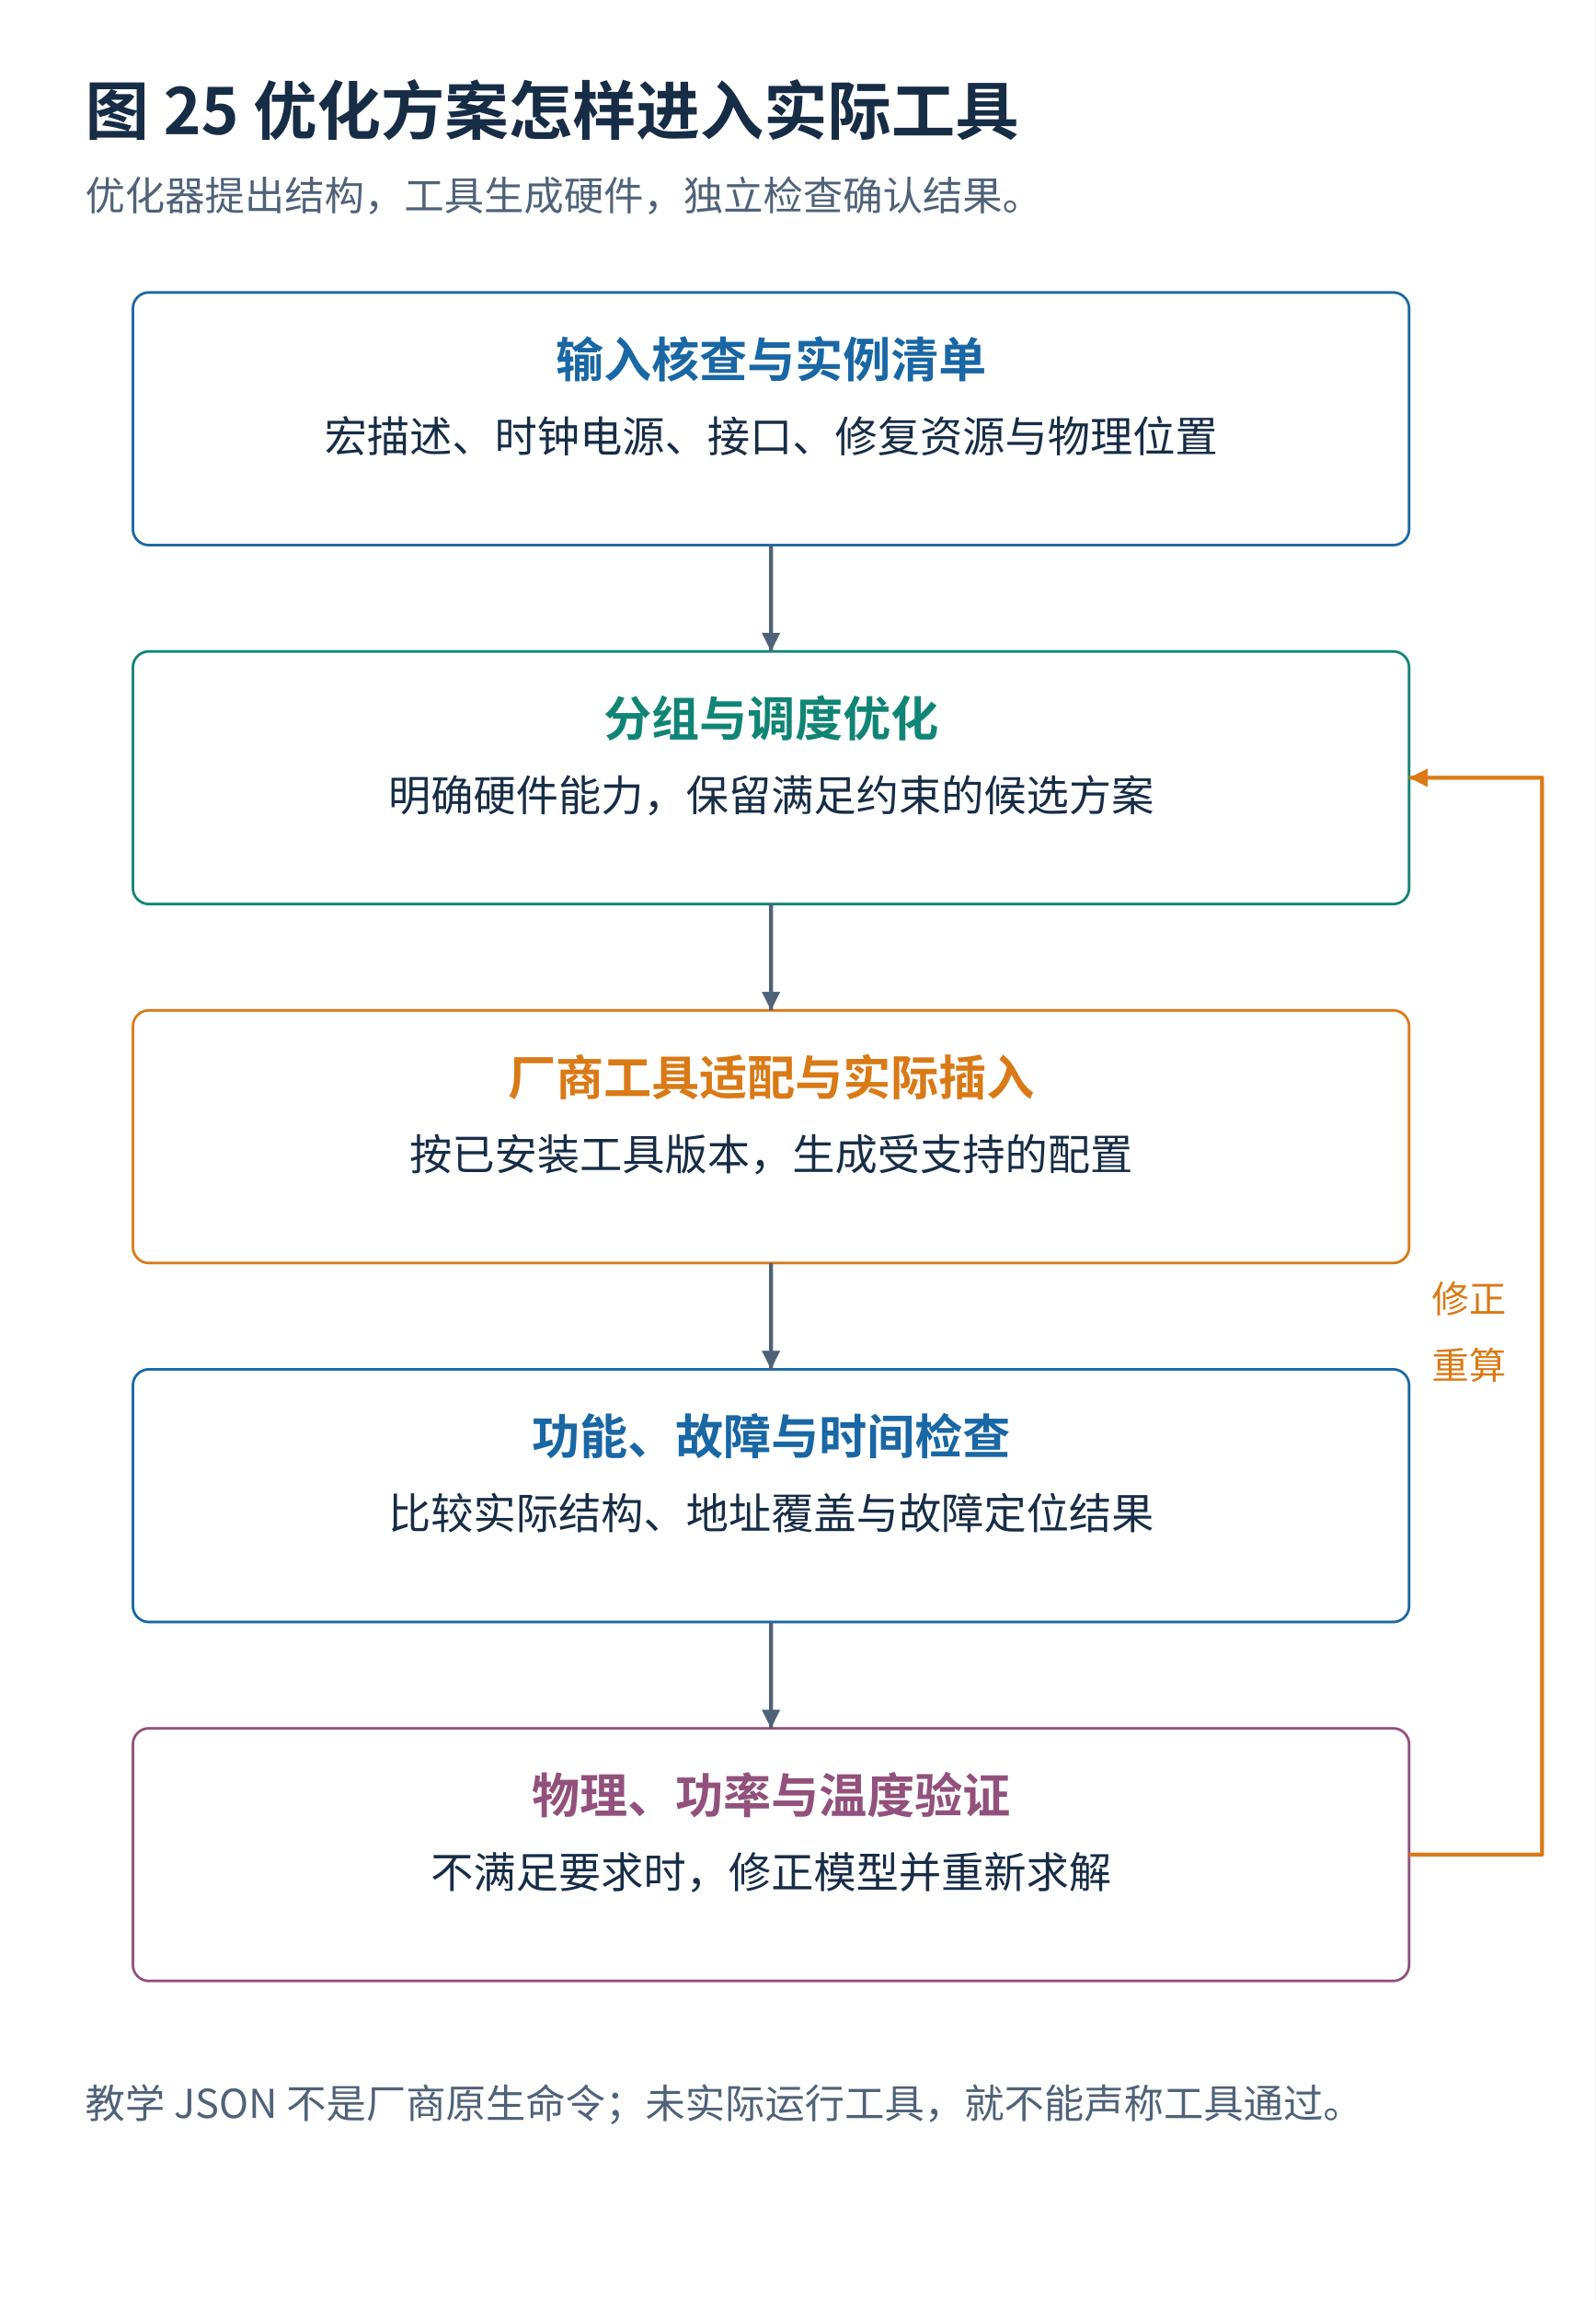
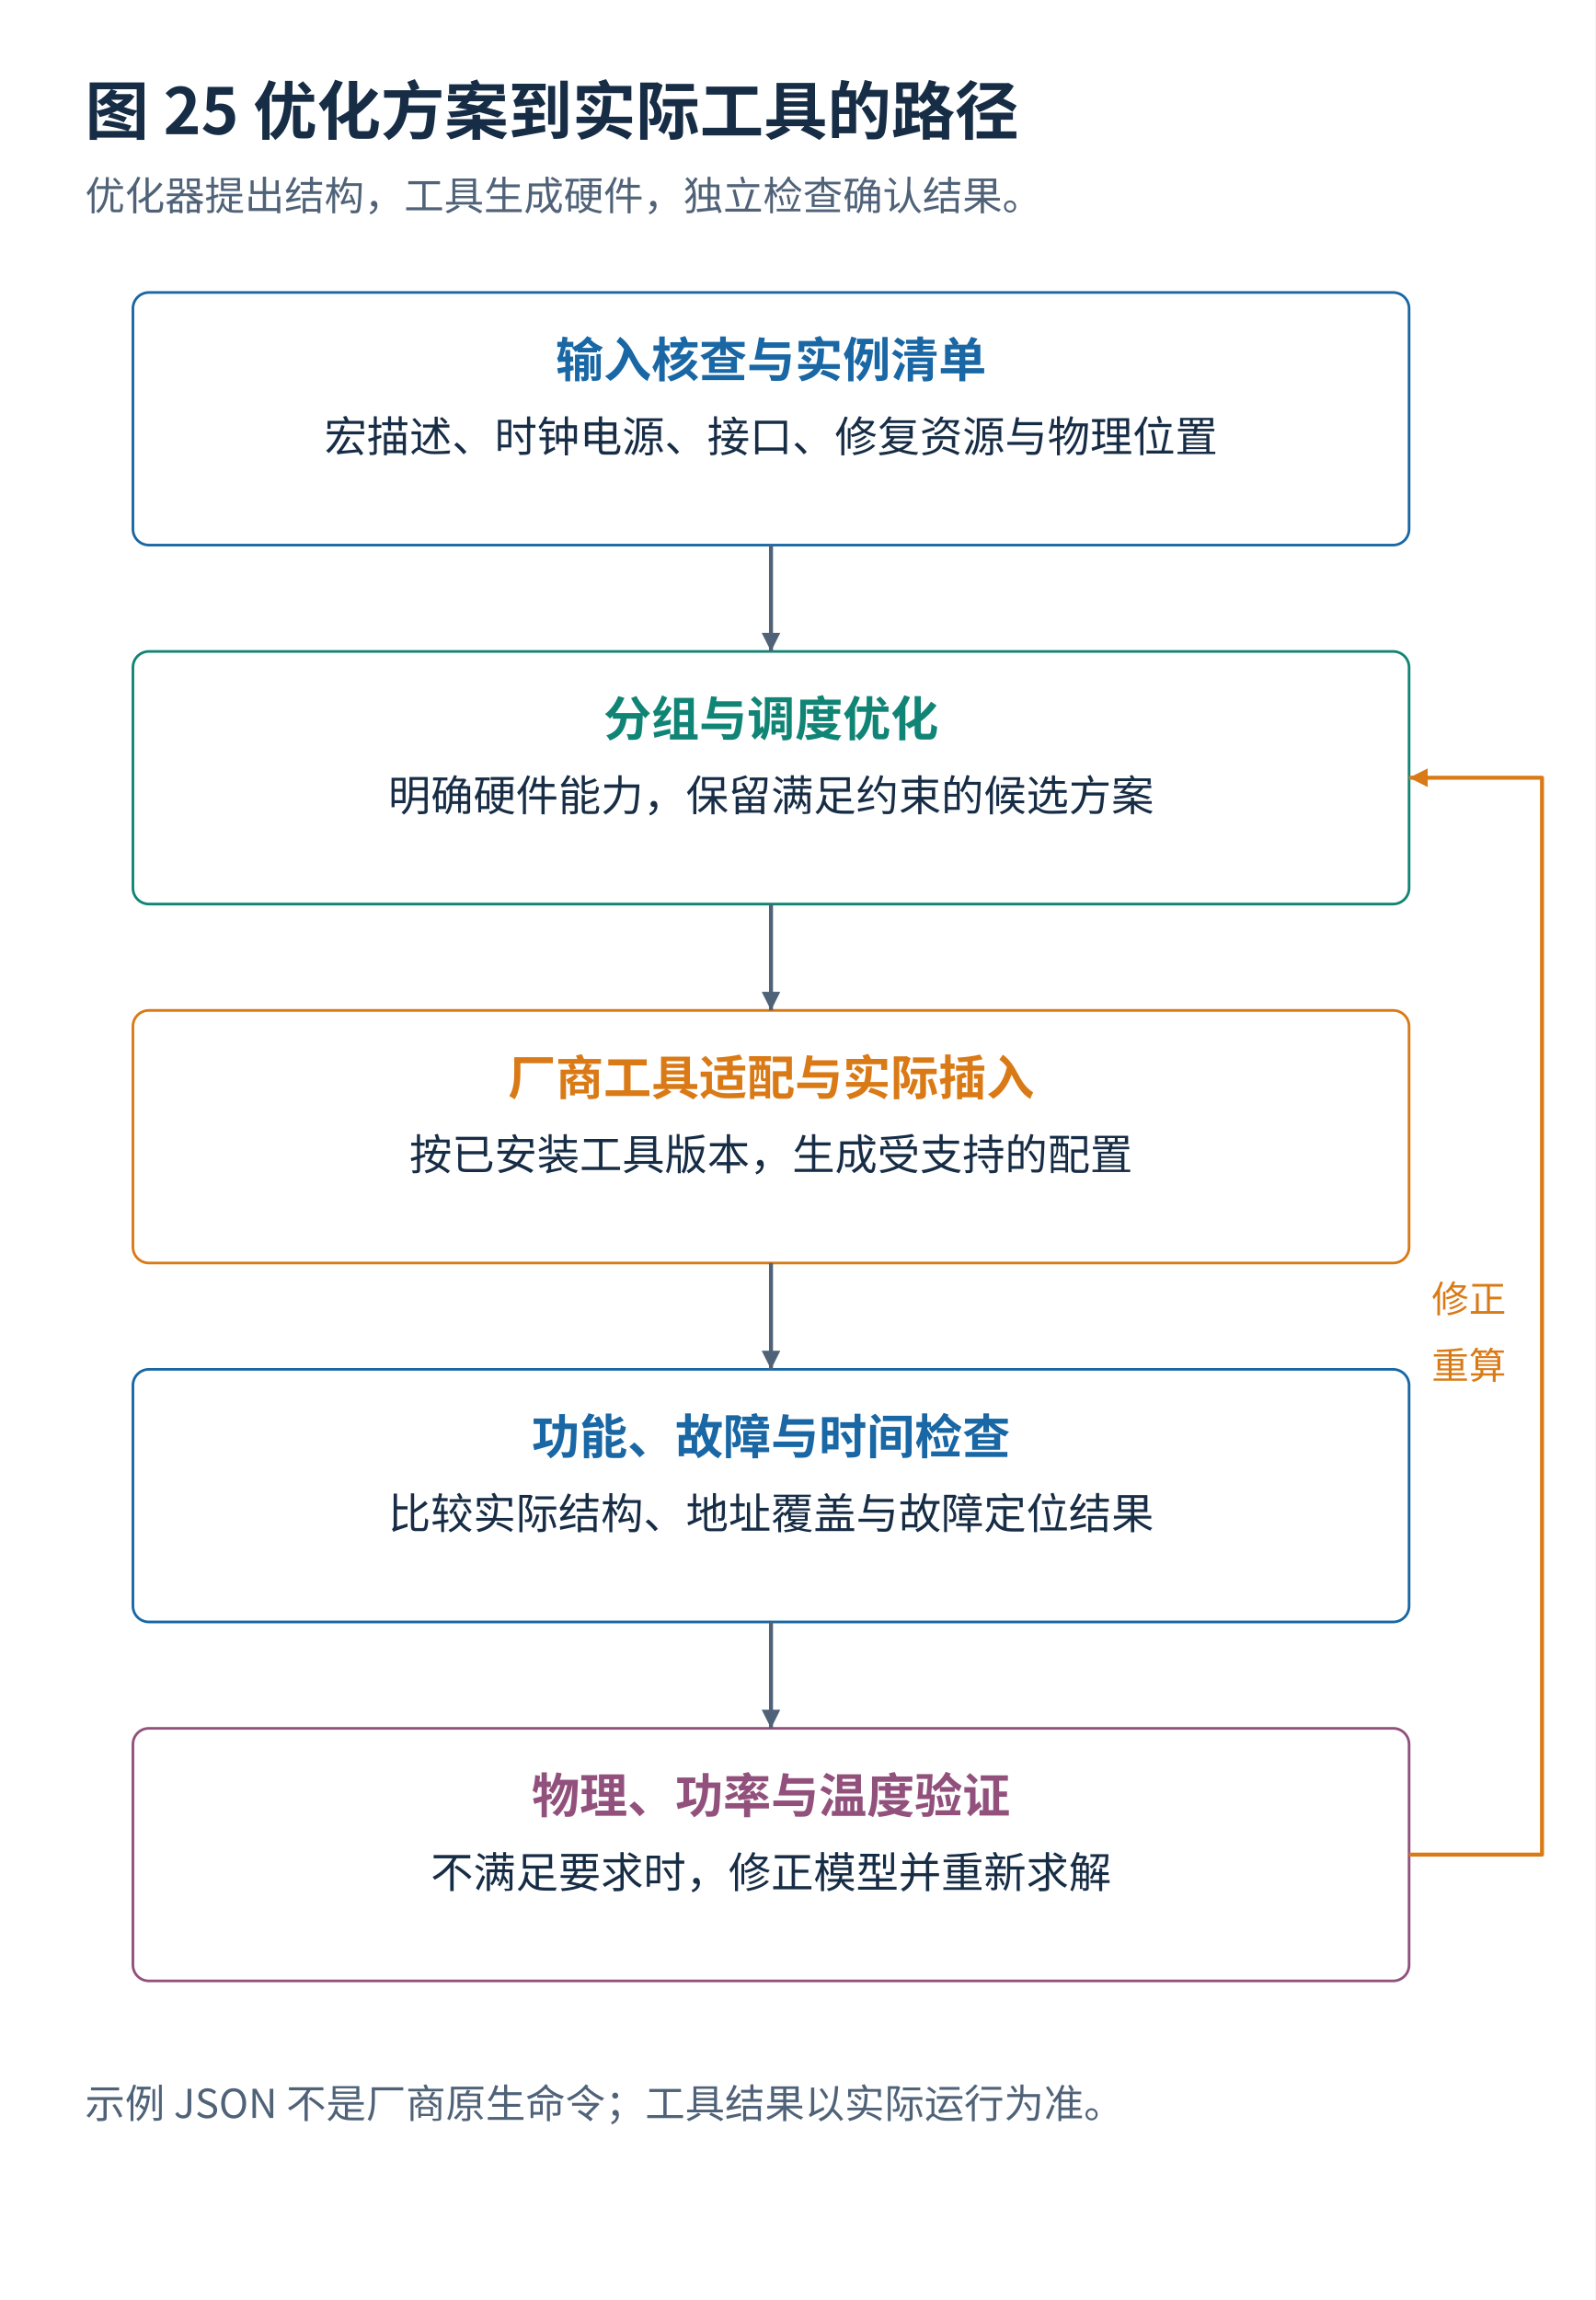
<svg xmlns="http://www.w3.org/2000/svg" width="1200" height="1730" viewBox="0 0 1200 1730" role="img" aria-labelledby="fig-title fig-description" version="1.1" data-layout-version="precise-ports-v2">
  <defs>
    <marker id="arrow-blue" viewBox="0 0 14 14" refX="14" refY="7" markerWidth="14" markerHeight="14" orient="auto" markerUnits="userSpaceOnUse" overflow="visible">
      <path d="M 0 0 L 14 7 L 0 14 Z" fill="#1967A4" />
    </marker>
    <marker id="arrow-teal" viewBox="0 0 14 14" refX="14" refY="7" markerWidth="14" markerHeight="14" orient="auto" markerUnits="userSpaceOnUse" overflow="visible">
      <path d="M 0 0 L 14 7 L 0 14 Z" fill="#118575" />
    </marker>
    <marker id="arrow-orange" viewBox="0 0 14 14" refX="14" refY="7" markerWidth="14" markerHeight="14" orient="auto" markerUnits="userSpaceOnUse" overflow="visible">
      <path d="M 0 0 L 14 7 L 0 14 Z" fill="#D97A16" />
    </marker>
    <marker id="arrow-red" viewBox="0 0 14 14" refX="14" refY="7" markerWidth="14" markerHeight="14" orient="auto" markerUnits="userSpaceOnUse" overflow="visible">
      <path d="M 0 0 L 14 7 L 0 14 Z" fill="#B84051" />
    </marker>
    <marker id="arrow-muted" viewBox="0 0 14 14" refX="14" refY="7" markerWidth="14" markerHeight="14" orient="auto" markerUnits="userSpaceOnUse" overflow="visible">
      <path d="M 0 0 L 14 7 L 0 14 Z" fill="#4F6278" />
    </marker>
    <marker id="arrow-slate" viewBox="0 0 14 14" refX="14" refY="7" markerWidth="14" markerHeight="14" orient="auto" markerUnits="userSpaceOnUse" overflow="visible">
      <path d="M 0 0 L 14 7 L 0 14 Z" fill="#738A9F" />
    </marker>
    <marker id="arrow-purple" viewBox="0 0 14 14" refX="14" refY="7" markerWidth="14" markerHeight="14" orient="auto" markerUnits="userSpaceOnUse" overflow="visible">
      <path d="M 0 0 L 14 7 L 0 14 Z" fill="#92517C" />
    </marker>
  </defs>
  <g id="layer-background">
    <rect width="1200" height="1730" fill="#FFFFFF" />
  </g>
  <g id="layer-shapes">
    <rect id="step0" x="100" y="220" width="960" height="190" rx="12" fill="#FFFFFF" stroke="#1967A4" stroke-width="2" data-kind="node" data-obstacle="true" />
    <rect id="step1" x="100" y="490" width="960" height="190" rx="12" fill="#FFFFFF" stroke="#118575" stroke-width="2" data-kind="node" data-obstacle="true" />
    <rect id="step2" x="100" y="760" width="960" height="190" rx="12" fill="#FFFFFF" stroke="#D97A16" stroke-width="2" data-kind="node" data-obstacle="true" />
    <rect id="step3" x="100" y="1030" width="960" height="190" rx="12" fill="#FFFFFF" stroke="#1967A4" stroke-width="2" data-kind="node" data-obstacle="true" />
    <rect id="step4" x="100" y="1300" width="960" height="190" rx="12" fill="#FFFFFF" stroke="#92517C" stroke-width="2" data-kind="node" data-obstacle="true" />
  </g>
  <g id="layer-connectors">
    <polyline id="sequence1" points="580,410 580,490" fill="none" stroke="#4F6278" stroke-width="3" stroke-linejoin="round" stroke-linecap="butt" data-kind="connector" data-meaning="上一阶段完成并满足条件后进入下一阶段" data-source-node="step0" data-source-side="S" data-source-fraction="0.5" data-target-node="step1" data-target-side="N" data-target-fraction="0.5" marker-end="url(#arrow-muted)" />
    <polyline id="sequence2" points="580,680 580,760" fill="none" stroke="#4F6278" stroke-width="3" stroke-linejoin="round" stroke-linecap="butt" data-kind="connector" data-meaning="上一阶段完成并满足条件后进入下一阶段" data-source-node="step1" data-source-side="S" data-source-fraction="0.5" data-target-node="step2" data-target-side="N" data-target-fraction="0.5" marker-end="url(#arrow-muted)" />
    <polyline id="sequence3" points="580,950 580,1030" fill="none" stroke="#4F6278" stroke-width="3" stroke-linejoin="round" stroke-linecap="butt" data-kind="connector" data-meaning="上一阶段完成并满足条件后进入下一阶段" data-source-node="step2" data-source-side="S" data-source-fraction="0.5" data-target-node="step3" data-target-side="N" data-target-fraction="0.5" marker-end="url(#arrow-muted)" />
    <polyline id="sequence4" points="580,1220 580,1300" fill="none" stroke="#4F6278" stroke-width="3" stroke-linejoin="round" stroke-linecap="butt" data-kind="connector" data-meaning="上一阶段完成并满足条件后进入下一阶段" data-source-node="step3" data-source-side="S" data-source-fraction="0.5" data-target-node="step4" data-target-side="N" data-target-fraction="0.5" marker-end="url(#arrow-muted)" />
    <polyline id="revise" points="1060,1395 1160,1395 1160,585 1060,585" fill="none" stroke="#D97A16" stroke-width="3" stroke-linejoin="round" stroke-linecap="butt" data-kind="connector" data-meaning="物理、电气结果不满足要求时返回分组与调度优化" data-source-node="step4" data-source-side="E" data-source-fraction="0.5" data-target-node="step1" data-target-side="E" data-target-fraction="0.5" marker-end="url(#arrow-orange)" />
  </g>
  <g id="layer-text">
-     <text id="text-0001" x="64" y="80" font-family="&quot;Noto Sans CJK SC&quot;, &quot;Microsoft YaHei&quot;, &quot;PingFang SC&quot;, &quot;Source Han Sans SC&quot;, sans-serif" font-size="48" font-weight="700" fill="#172D46" text-anchor="start" dominant-baseline="central" data-kind="text" data-padding="12">图 25  优化方案怎样进入实际工具</text>
+     <text id="text-0001" x="64" y="80" font-family="&quot;Noto Sans CJK SC&quot;, &quot;Microsoft YaHei&quot;, &quot;PingFang SC&quot;, &quot;Source Han Sans SC&quot;, sans-serif" font-size="48" font-weight="700" fill="#172D46" text-anchor="start" dominant-baseline="central" data-kind="text" data-padding="12">图 25  优化方案到实际工具的路径</text>
    <text id="text-0002" x="64" y="145" font-family="&quot;Noto Sans CJK SC&quot;, &quot;Microsoft YaHei&quot;, &quot;PingFang SC&quot;, &quot;Source Han Sans SC&quot;, sans-serif" font-size="30" font-weight="400" fill="#4F6278" text-anchor="start" dominant-baseline="central" data-kind="text" data-padding="12">优化器提出结构，工具生成硬件，独立检查确认结果。</text>
    <text id="text-0003" x="580.0" y="268" font-family="&quot;Noto Sans CJK SC&quot;, &quot;Microsoft YaHei&quot;, &quot;PingFang SC&quot;, &quot;Source Han Sans SC&quot;, sans-serif" font-size="36" font-weight="700" fill="#1967A4" text-anchor="middle" dominant-baseline="central" data-kind="text" data-padding="20" data-owner="step0">输入核查与实例清单</text>
    <text id="text-0004" x="580.0" y="326" font-family="&quot;Noto Sans CJK SC&quot;, &quot;Microsoft YaHei&quot;, &quot;PingFang SC&quot;, &quot;Source Han Sans SC&quot;, sans-serif" font-size="32" font-weight="400" fill="#172D46" text-anchor="middle" dominant-baseline="central" data-kind="text" data-padding="20" data-owner="step0">宏描述、时钟电源、接口、修复资源与物理位置</text>
    <text id="text-0005" x="580.0" y="538" font-family="&quot;Noto Sans CJK SC&quot;, &quot;Microsoft YaHei&quot;, &quot;PingFang SC&quot;, &quot;Source Han Sans SC&quot;, sans-serif" font-size="36" font-weight="700" fill="#118575" text-anchor="middle" dominant-baseline="central" data-kind="text" data-padding="20" data-owner="step1">分组与调度优化</text>
    <text id="text-0006" x="580.0" y="596" font-family="&quot;Noto Sans CJK SC&quot;, &quot;Microsoft YaHei&quot;, &quot;PingFang SC&quot;, &quot;Source Han Sans SC&quot;, sans-serif" font-size="32" font-weight="400" fill="#172D46" text-anchor="middle" dominant-baseline="central" data-kind="text" data-padding="20" data-owner="step1">明确硬件能力，保留满足约束的候选方案</text>
    <text id="text-0007" x="580.0" y="808" font-family="&quot;Noto Sans CJK SC&quot;, &quot;Microsoft YaHei&quot;, &quot;PingFang SC&quot;, &quot;Source Han Sans SC&quot;, sans-serif" font-size="36" font-weight="700" fill="#D97A16" text-anchor="middle" dominant-baseline="central" data-kind="text" data-padding="20" data-owner="step2">厂商工具适配与实际插入</text>
    <text id="text-0008" x="580.0" y="866" font-family="&quot;Noto Sans CJK SC&quot;, &quot;Microsoft YaHei&quot;, &quot;PingFang SC&quot;, &quot;Source Han Sans SC&quot;, sans-serif" font-size="32" font-weight="400" fill="#172D46" text-anchor="middle" dominant-baseline="central" data-kind="text" data-padding="20" data-owner="step2">按已安装工具版本，生成受支持的配置</text>
    <text id="text-0009" x="580.0" y="1078" font-family="&quot;Noto Sans CJK SC&quot;, &quot;Microsoft YaHei&quot;, &quot;PingFang SC&quot;, &quot;Source Han Sans SC&quot;, sans-serif" font-size="36" font-weight="700" fill="#1967A4" text-anchor="middle" dominant-baseline="central" data-kind="text" data-padding="20" data-owner="step3">功能、故障与时间检查</text>
    <text id="text-0010" x="580.0" y="1136" font-family="&quot;Noto Sans CJK SC&quot;, &quot;Microsoft YaHei&quot;, &quot;PingFang SC&quot;, &quot;Source Han Sans SC&quot;, sans-serif" font-size="32" font-weight="400" fill="#172D46" text-anchor="middle" dominant-baseline="central" data-kind="text" data-padding="20" data-owner="step3">比较实际结构、地址覆盖与故障定位结果</text>
    <text id="text-0011" x="580.0" y="1348" font-family="&quot;Noto Sans CJK SC&quot;, &quot;Microsoft YaHei&quot;, &quot;PingFang SC&quot;, &quot;Source Han Sans SC&quot;, sans-serif" font-size="36" font-weight="700" fill="#92517C" text-anchor="middle" dominant-baseline="central" data-kind="text" data-padding="20" data-owner="step4">物理、功率与温度验证</text>
    <text id="text-0012" x="580.0" y="1406" font-family="&quot;Noto Sans CJK SC&quot;, &quot;Microsoft YaHei&quot;, &quot;PingFang SC&quot;, &quot;Source Han Sans SC&quot;, sans-serif" font-size="32" font-weight="400" fill="#172D46" text-anchor="middle" dominant-baseline="central" data-kind="text" data-padding="20" data-owner="step4">不满足要求时，修正模型并重新求解</text>
-     <text id="text-0013" x="64" y="1580" font-family="&quot;Noto Sans CJK SC&quot;, &quot;Microsoft YaHei&quot;, &quot;PingFang SC&quot;, &quot;Source Han Sans SC&quot;, sans-serif" font-size="30" font-weight="400" fill="#4F6278" text-anchor="start" dominant-baseline="central" data-kind="text" data-padding="12">教学 JSON 不是厂商原生命令；未实际运行工具，就不能声称工具通过。</text>
+     <text id="text-0013" x="64" y="1580" font-family="&quot;Noto Sans CJK SC&quot;, &quot;Microsoft YaHei&quot;, &quot;PingFang SC&quot;, &quot;Source Han Sans SC&quot;, sans-serif" font-size="30" font-weight="400" fill="#4F6278" text-anchor="start" dominant-baseline="central" data-kind="text" data-padding="12">示例 JSON 不是厂商原生命令；工具结果以实际运行为准。</text>
    <text id="text-0014" x="1105" y="975" font-family="&quot;Noto Sans CJK SC&quot;, &quot;Microsoft YaHei&quot;, &quot;PingFang SC&quot;, &quot;Source Han Sans SC&quot;, sans-serif" font-size="28" font-weight="400" fill="#D97A16" text-anchor="middle" dominant-baseline="central" data-kind="text" data-padding="12">修正</text>
    <text id="text-0015" x="1105" y="1025" font-family="&quot;Noto Sans CJK SC&quot;, &quot;Microsoft YaHei&quot;, &quot;PingFang SC&quot;, &quot;Source Han Sans SC&quot;, sans-serif" font-size="28" font-weight="400" fill="#D97A16" text-anchor="middle" dominant-baseline="central" data-kind="text" data-padding="12">重算</text>
  </g>
  <g id="layer-junctions" />
</svg>
